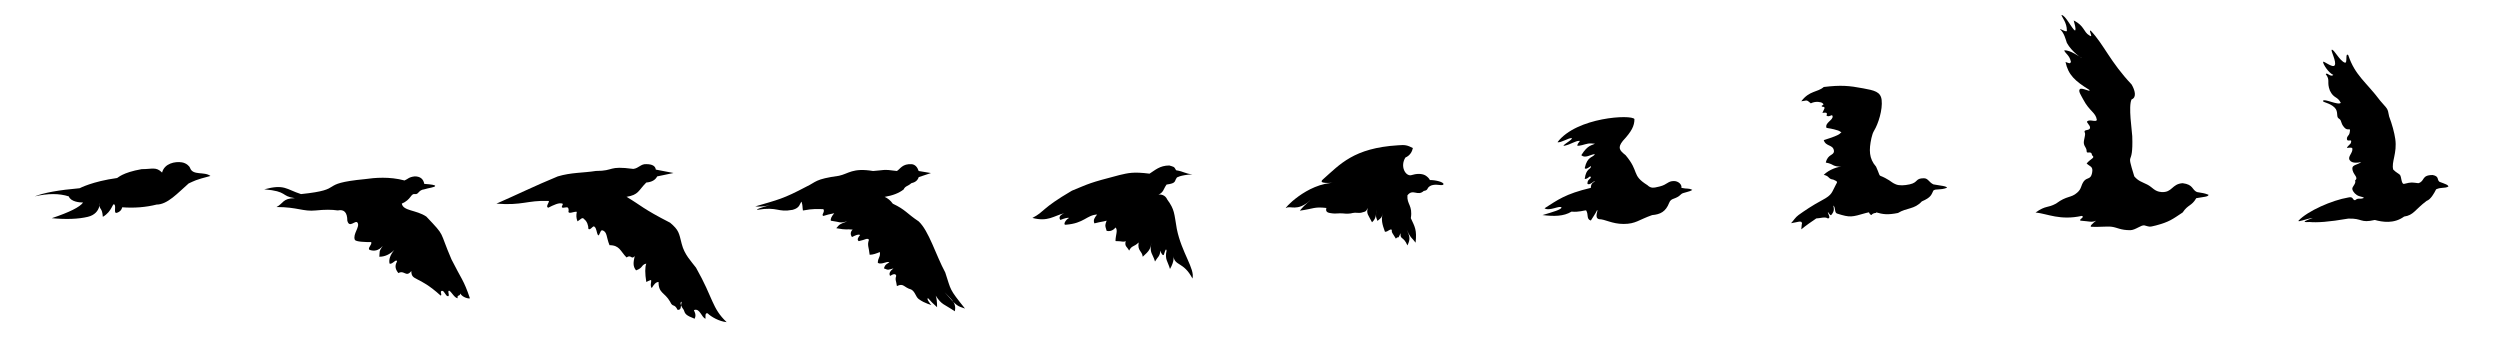
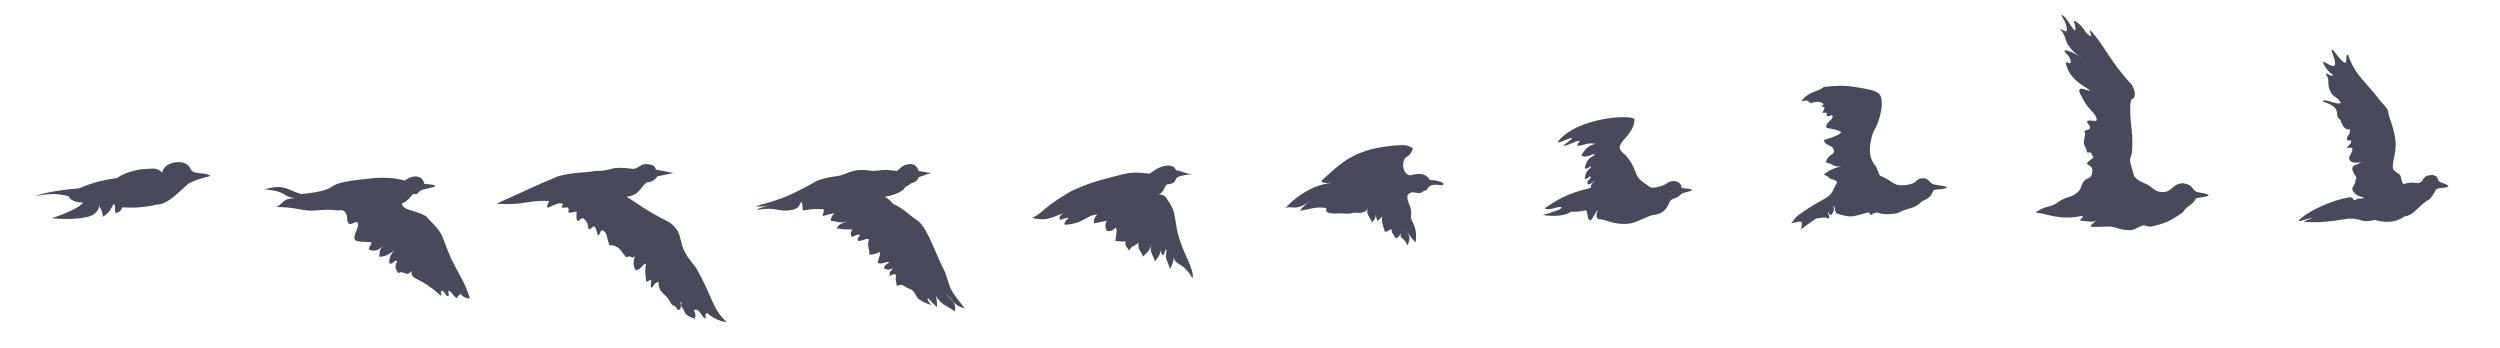
<svg xmlns="http://www.w3.org/2000/svg" id="bird-cells" viewBox="0 0 3671 510">
  <g fill="none" fill-rule="evenodd">
    <g>
      <path class="cell-container" stroke="none" d="M.5.5h359v509H.5z" />
      <path class="cell-container" stroke="none" d="M359.5.5h359v509h-359z" />
      <path class="cell-container" stroke="none" d="M718.5.5h359v509h-359z" />
      <path class="cell-container" stroke="none" d="M1077.5.5h370v509h-370z" />
      <path class="cell-container" stroke="none" d="M1448.5.5h370v509h-370z" />
      <path class="cell-container" stroke="none" d="M1818.5.5h370v509h-370z" />
      <path class="cell-container" stroke="none" d="M2189.5.5h370v509h-370z" />
      <path class="cell-container" stroke="none" d="M2559.5.5h370v509h-370z" />
      <path class="cell-container" stroke="none" d="M2930.5.5h370v509h-370z" />
      <path class="cell-container" stroke="none" d="M3300.5.5h370v509h-370z" />
-       <path fill="#000" d="M51 288.38c13.33-5.34 35.33-9.34 66-12 0 0 18.44-9.95 55-15 1.04-.15 7.5-8 36-13 16 0 21-3.88 30 5 3.53-13.53 19.13-16.58 29-15 6.9 1.1 11.3 5.93 12 8 4 12 21 5 30 12-23 6-23 7-32 11-16 14-31 31-47 31-16 4-32.83 5.33-50.5 4-1 4-3.5 6.66-7.5 8-6 2-1-9-4-12s-3 10-17 18c-1-14-5-10-5-18s4 13-17 18c-14 3.33-31.67 4-53 2 26-8.67 41.33-16.34 46-23-5 0-18-1-21-9-14-4.5-30.67-4.5-50 0z" />
-       <path fill="#000" d="M639 273c0 2.07-10 3-16 5-9 1-8 8-14 7s-5 8-19 14c2 11 21 9 36 19 29 30.62 18 19 37 63 14 28 18 30 27 57-1 1-11-1-14-7-1 5-5 1-4 7-5-1-8-8-12-11-4-1 1 7-2 8-4 0-5-8-9-8-4 1 1 6-2 7-33-30-43-21-43-36-8 10-10-2-19 3-4-5-6-10-2-17-1-5-7 5-11 3-1.33-6 1-12.67 7-20-6.67 6.67-14 10-22 10 1-10-1-6.5 5-16-6 7.5-13 8-19 6-4.43-2.1 4-8 2-11.5-8 0-22.76-.3-24-3.5-3.26-8.4 8-19 4-25-3.12-4.67-12 9-15-3 0-12-4.67-17-14-15-8.67-1.33-19.33-1.33-32 0-19 2-27-5-58-5 10-5 9-13 27-13-21-3-10-10-45-13 30-8 32 0 54 7 68-7 22-15 94-22 14-2 36-4 58 2 5-2 6-5 15-6 8 0 12.67 3.67 14 11 10.67.72 16 1.72 16 3z" />
-       <path fill="#000" d="M729 299.03c32-14 56-26 90-40 20-6 37-5 56-8 28 0 17-8 55-3 8-1 10.95-7.5 19-7 8.67 0 13.33 2.66 14 8l26 5-24 5c-2.67 5.33-8 8.33-16 9-12 12-11 18-29 21 22 13 23 17 64 38 13 11 13 15 17 31 4 15.98 14.06 25.74 21 35 26 46 23 59 45 80-11-1-23-8-28-13-4-1-3 5-3 8-6-2-8-15-16-13-3.46 0 4 5 0 13-13-5-14-7-16-13-3-4-7-11-3-12-2 8 0 12-6 12-5-10-7-3-11-12-8-14-17-12-17-29-4 0-7 4-10 9-3-4 0-9-1-12-2 .66-4.33 1.66-7 3-2-12.67-2-21.67 0-27-8 2-4 6-15 10-5-6-4-12-2-21-5 6-5-3-12 2-9-9-10-18-25-18-5-12-3-20-11-22-3.23.86-4 10-6 7s-2-10-5-12c-2-3-6 6-9 3 0-5-2-11-6-14-3-4-5 0-10 3-2-5-2-9-1-14-4-1-14 5-12-2 0-7-4-4-8-4-5 0 1-5-1-6-5-2-13 2-21 6-5-2 4-10 0-10-31-1-38 7-76 4z" />
-       <path fill="#000" d="M1367 254.1l-18-3c-2-6-5.33-9.35-10-10-14-1-17 7-22 10-21-3-19-1-35 0-30-5-36 4-50 7-36 5-33 9-48 16-34 18-41 19-75 29 6.67.65 14 0 22-2-14.67 4-21 6.32-19 7 31-5 29.02 4.23 52 0 11-3 10-9 13-12 2 7 1 7 2 13 16-3 21-2 30-2 3 4-3.66 8.6 0 10 4-1.35 9.33-2.68 16-4-4 4.65-5.67 8.32-5 11 15 2 12 4 24 1-11 4-11 4-16 10 16 3 14 1 24 2-4 4-3 8-1 11 6-3 9.53-4.5 12-3-3 3.44-5 7-2 9 10-2 12.4-5.28 15-2-3 8 0 11 1 22 5 0 10-2 15-4 1 8-3 8-3 16 6 3 13-3 17-1-7 4-7 6-8 9 7 3 6 2 14 0-5.33 4-7 7.65-5 11 5.33-3.35 8.33-3.35 9 0-2 6 0 7 1 15 10-5 10 2 21 5 5.97 3.27 6.4 10.54 11 14 9 6.74 20 9 19 9s-9-11-5-10c3.33 4 7.67 8.32 13 13 0-8-.67-13.68-2-17 9 14 12 12 28 23 3-13-6-18-15-28 19 22 19 20 30 24-24-30-20-26-29-53-14-26-24-61-39-75-18-12-19-17-38-26-3.33-4.68-7.33-8-12-10 12-2 21.33-5.68 28-11 2-5 7-5 11-9 6-1.35 9.67-4.35 11-9l18-6z" />
-       <path fill="#000" d="M1751 256c-11-1-12-4-24-6-3-6-4-5-10-7-14 0-21 7-29 12-24-3-31-1-44 2-46 12-43 12-70 23-46 27-39 30-58 40 23 6 31-3 47-7-6.67 2.67-8.67 6-6 10 6.67-2.67 11-3.67 13-3-5 2-9.7 10.57-5 10 27-2 30.7-14.27 46-15-4 5-6 8-4 13 12-3 11-2 18-4-2 6-3 6 0 15 8.5 2 13-5 13-5 4 4 0 11 0 20 11 0 11 2 15 0-2 8 2 8 5 14 4-8 7-5 14-12-2 13 5 12 6 21 10-9 11-11 13-21-4 15 2 17 5 28 4-7 7-7 8-16 1 5 3.98 7.87 5 6 3-10 3.32-8.12 4-6-3 13 2 16 5 27 7-12 5-18 5-19 2 15 15 8 28 33 4-14-16-38-23-73-4-23-3-28-14-43-3-7-10-8-13-7 8-4 7-8 12-15 15-2 11-5 15-10-1 0 5-4 23-5z" />
-       <path fill="#000" d="M2119.66 270.36c0-3-11-6-20-6-1.34-2.67-3.67-5-7-7-5.34-2.67-12.34-2.67-21 0-8 1-16-13-8-26 7-3 10-9 11-14-8-4-11-5-22-4-65 4-85 28-110 50-8 7 10 5 18 5-42 0-78 41-72 37s16 6 35-11c2-1-7 5-15 15 21-3 21-6 39-4-2 7 3.6 7.22 9 8 4.33.62 9.2-.44 15 0 12.53 1.4 13-1 18-1 6 0 5.35.6 9 0 9-2 7-3 10-7-3 8 1 11 6 21 7-6 6-14 6-19 0 13-1 9 2 17 6-5 6-4 8-12-3 10-1 17 3 28 5 0 6.84-4.66 10-3 0 5 0 3 6 13 5-5 2 3 7-8-1 10 4 4 10 18 5-10 3-14-1-23 6 13 8 12 13 19 2-19-1-23-7-36 3-19-6-20-5-33.5 8-10.5 15 2 24-6.5 7-1 4-4 9-7 8-5 19 1 20-3z" />
-       <path fill="#000" d="M2485 278.84c-6-3-7-1-16-3 1-5-4.66-10-11-10-9.16 0-9.5 5.2-21 8-9 2.2-12.7 3.03-18-2-24-15-11-19-32-44-9-7-12-11-4-21 13-14 17-22 17-32-4-7-85-3-113 34 5.06 1.15 16.8-6.7 20.65-6 4.35 1-18.65 13-9.65 11 9-2 15-7 21-7 2.67-.05-2 2-3 7 3.78.9 9.8-1.85 16-3 3.52-.65 7.9.34 10 0-4 3-10 1-20 17 6 5.5 14-1.5 20-1.5-3 5.5-11 2.5-15 20.5 2 4 11-6 9-2 0 4-7 2-9 18 6 0 8-7 9-2-2 3-5 3-5 9 3 3 9-4 11-4-1 2-6 2-6 10-38 9-49 18-68 30 7 4.9 23-5 25-1-1.46 3.22-11 5.9-28 11 17 2 31 2 42.65-5.1 10.35 1.1 18.57-1.9 21.35-1.9 4 6 0 13 7 15 3-5 8-12 9-15 3-2-5 11 3 13 9 0 19 7 36 7 18 0 22-6 42-13 12-1 20-5 25-18 3-8 9-4 18-13 2-2 12-3 16-6z" />
-       <path fill="#000" d="M2859 275.74c-.52-2.35-8-3-20-5-6.62-3.1-7.68-9-14-9-13 0-7.83 6.16-21 9-7.7 1.67-15 2-20 0s-6.32-3.7-10-6c-19.2-11.9-10.17.25-19.17-20-10.54-12-10.6-24.55-6.83-42 .97-4.5 2.27-8.15 4-11 6-9.83 12.67-30.6 11-45-1.4-12.16-11-14-27-17-21-4-33-5-58-2-9 8-21 5-33 21 9-1 7-3 14 3 8-4 15.48-1.3 16-1 7.16 4.13-3.54 3.73 1 6 6 0 2 4 0 9 5-.5 8-1 6 4 4.4 3.22 8.36-3.24 9 1 .86 5.76-11.7 9.4-9 17 18 3 20 5 22 7-4 1 3 2-26 11 3 10 14 6 15 16 0 7-9 4-12 17 12 2 9 6 23 6-5 0-18 4-26 12 9 2 6 6 14 7 7 3 6 3.36 4 7-6.5 11.86-5 15-20 23s-26.3 15.78-35 22c-4.63 3.32-7.48 8.23-11 12 12-2 12-3 15-2 2 4 1-3 0 11 6-5 16-12 22-16 5 0 13-3 17 0 5 0 0-7 0-8.96 0-1.96 3.48 5.8 5 3.96 5-6 4-9 3-14 4 3 1 10.9 6 12 19 6 21 5 42-1 1.2-.07 2.95-.92 4.3-.96 1.2 1.42.7 3 3.7 3.96 1.57-2.35 4.93-3.06 6.83-3.1.52 0-.24-.93 0-.86 10 3 17.17 3.96 32.17.96 13-8 24-5 35-17 14-6 14-10 17-16 4-3 9 0 20-4z" />
-       <path fill="#000" d="M3243 286c-8-3-7-2-17-4-7.6-3.28-5-11-21-13-16.1 1.03-15 14-31 13-10.43-.65-13-7-21-11s-13-5-19-12c-13-42-1.27-9.56-3-59-.27-7.56-6-44-1-54 8-3 4.84-13.8 0-22-32-34-40.22-58.03-60-79-4-1 5 12-2 7-8.8-5.08-7-14-23-22 1 5 4 12 2 15-5-3-14-23-20-23 1 4 8 11 8 23 0 4-14-6-9-1s7 13 9 19c7.25 13.18 22 23 22 22-3-1-17-12-26-11 2 5 8 7 10 17-2 2 0 3-8 0 4 19 14 28 35 41 2.6 4.24-11.1-4.18-14-1-2.6 2.82 1.67 8.6 5 15 9.17 17.6 18.32 18.92 20 30-1 4-9.77-1.26-14 2-2.27 1.74 4.75 5.74 4 10-.75 4.24-9.22 1.68-8 6 2.48 2.98-2 12-1 17s4 6 4 11 7-2 8 6c5 4-1 4-8 12 5 5 10 4 8 14s-7 6-12 12c-5 7-3 11-10 17-9 8-15 4-31 16-13 7-14 2-30 13 18 2 36 12 68 5 5 2-5 5-2 7 14 1 16 3 23 0-4 3-10.62 8.7-7 9 8.53.74 23.38-.95 30 0 8.4 1.2 12.75 5 27 5 7.7 0 16.25-8.18 21-7 7.3 1.8 6 2.93 17 0 19.33-5.15 24-9 39-19 8-12 13-9 20-21 11-2 18-2 18-5z" />
-       <path fill="#000" d="M3595.2 274c0-2.56-5-4-13-7-4.25-3.13 0-8-10-10-17 0-11.03 8.98-21 12-10-1-9-2-21 1-4.15 1.04-3.9-10.8-6-13-2.97-3.06-5-3-10-8-3-11 6-24 3-45-1.34-9.32-4.68-21.56-9-33-2.45-13.1-2-10-13-23-21-28-37-37-47-67-4.96-4.56-.68 12.44-5 11-7.68-2.56-15.4-19-19-19-2.9 0 7.5 17.9 4 23-3 4.4-17-7.67-17-5 0 3.33 8 16 15 19-4 4-9.5-4.6-11-1 7 9 1 11 6 24 5.77 12.05 11 8 16 18-3.62 4.17-24.5-6.8-26-3-1.02 2.53 9.7 2.7 17 10 6 6 1.8 13.48 6 16 5 3 2 6 8 13s10-2 8 8c-.94 4.66-4 4.34-4 9 0 5.34 8-1 6 5 0 2.57-4 4-6 8 0 .72 7.58-1.47 8 1 1.08 6.53-7.23 11.8-4 17 3.27 5.3 12 4 17 3-5 4-13 3.95-13 9 0 9.45 10 13 4 18 2 5-5 9-4 13s5.17 8.47 10 10c3.24 1.03 9 2 6 3-6 2-7-1-12 3-4.25 0-2-6-10-4-24 4-60 20-73 34-2 3 12-3 21-4-8 3-20 7-5 6 11 1 28 0 57-5 21.46-.66 17 7 39 2 11 3 28 6 43-5 14-2 15.58-9.85 33-23 6-2 11-11 14-17 7.8-3.53 12-1 18-4z" />
+       <path fill="#49495C" d="M51 288.38c13.33-5.34 35.33-9.34 66-12 0 0 18.44-9.95 55-15 1.04-.15 7.5-8 36-13 16 0 21-3.88 30 5 3.53-13.53 19.13-16.58 29-15 6.9 1.1 11.3 5.93 12 8 4 12 21 5 30 12-23 6-23 7-32 11-16 14-31 31-47 31-16 4-32.83 5.33-50.5 4-1 4-3.5 6.66-7.5 8-6 2-1-9-4-12s-3 10-17 18c-1-14-5-10-5-18s4 13-17 18c-14 3.33-31.67 4-53 2 26-8.67 41.33-16.34 46-23-5 0-18-1-21-9-14-4.5-30.67-4.5-50 0z" />
+       <path fill="#49495C" d="M639 273c0 2.07-10 3-16 5-9 1-8 8-14 7s-5 8-19 14c2 11 21 9 36 19 29 30.62 18 19 37 63 14 28 18 30 27 57-1 1-11-1-14-7-1 5-5 1-4 7-5-1-8-8-12-11-4-1 1 7-2 8-4 0-5-8-9-8-4 1 1 6-2 7-33-30-43-21-43-36-8 10-10-2-19 3-4-5-6-10-2-17-1-5-7 5-11 3-1.33-6 1-12.67 7-20-6.67 6.67-14 10-22 10 1-10-1-6.5 5-16-6 7.5-13 8-19 6-4.43-2.1 4-8 2-11.5-8 0-22.76-.3-24-3.5-3.26-8.4 8-19 4-25-3.12-4.67-12 9-15-3 0-12-4.67-17-14-15-8.67-1.33-19.33-1.33-32 0-19 2-27-5-58-5 10-5 9-13 27-13-21-3-10-10-45-13 30-8 32 0 54 7 68-7 22-15 94-22 14-2 36-4 58 2 5-2 6-5 15-6 8 0 12.67 3.67 14 11 10.67.72 16 1.72 16 3z" />
+       <path fill="#49495C" d="M729 299.03c32-14 56-26 90-40 20-6 37-5 56-8 28 0 17-8 55-3 8-1 10.95-7.5 19-7 8.67 0 13.33 2.66 14 8l26 5-24 5c-2.67 5.33-8 8.33-16 9-12 12-11 18-29 21 22 13 23 17 64 38 13 11 13 15 17 31 4 15.98 14.06 25.74 21 35 26 46 23 59 45 80-11-1-23-8-28-13-4-1-3 5-3 8-6-2-8-15-16-13-3.46 0 4 5 0 13-13-5-14-7-16-13-3-4-7-11-3-12-2 8 0 12-6 12-5-10-7-3-11-12-8-14-17-12-17-29-4 0-7 4-10 9-3-4 0-9-1-12-2 .66-4.33 1.66-7 3-2-12.67-2-21.67 0-27-8 2-4 6-15 10-5-6-4-12-2-21-5 6-5-3-12 2-9-9-10-18-25-18-5-12-3-20-11-22-3.23.86-4 10-6 7s-2-10-5-12c-2-3-6 6-9 3 0-5-2-11-6-14-3-4-5 0-10 3-2-5-2-9-1-14-4-1-14 5-12-2 0-7-4-4-8-4-5 0 1-5-1-6-5-2-13 2-21 6-5-2 4-10 0-10-31-1-38 7-76 4z" />
+       <path fill="#49495C" d="M1367 254.1l-18-3c-2-6-5.33-9.35-10-10-14-1-17 7-22 10-21-3-19-1-35 0-30-5-36 4-50 7-36 5-33 9-48 16-34 18-41 19-75 29 6.67.65 14 0 22-2-14.67 4-21 6.32-19 7 31-5 29.02 4.23 52 0 11-3 10-9 13-12 2 7 1 7 2 13 16-3 21-2 30-2 3 4-3.66 8.6 0 10 4-1.35 9.33-2.68 16-4-4 4.65-5.67 8.32-5 11 15 2 12 4 24 1-11 4-11 4-16 10 16 3 14 1 24 2-4 4-3 8-1 11 6-3 9.53-4.5 12-3-3 3.44-5 7-2 9 10-2 12.4-5.28 15-2-3 8 0 11 1 22 5 0 10-2 15-4 1 8-3 8-3 16 6 3 13-3 17-1-7 4-7 6-8 9 7 3 6 2 14 0-5.33 4-7 7.65-5 11 5.33-3.35 8.33-3.35 9 0-2 6 0 7 1 15 10-5 10 2 21 5 5.97 3.27 6.4 10.54 11 14 9 6.74 20 9 19 9s-9-11-5-10c3.33 4 7.67 8.32 13 13 0-8-.67-13.68-2-17 9 14 12 12 28 23 3-13-6-18-15-28 19 22 19 20 30 24-24-30-20-26-29-53-14-26-24-61-39-75-18-12-19-17-38-26-3.33-4.68-7.33-8-12-10 12-2 21.33-5.68 28-11 2-5 7-5 11-9 6-1.35 9.67-4.35 11-9l18-6z" />
+       <path fill="#49495C" d="M1751 256c-11-1-12-4-24-6-3-6-4-5-10-7-14 0-21 7-29 12-24-3-31-1-44 2-46 12-43 12-70 23-46 27-39 30-58 40 23 6 31-3 47-7-6.67 2.67-8.67 6-6 10 6.67-2.67 11-3.67 13-3-5 2-9.7 10.57-5 10 27-2 30.7-14.27 46-15-4 5-6 8-4 13 12-3 11-2 18-4-2 6-3 6 0 15 8.5 2 13-5 13-5 4 4 0 11 0 20 11 0 11 2 15 0-2 8 2 8 5 14 4-8 7-5 14-12-2 13 5 12 6 21 10-9 11-11 13-21-4 15 2 17 5 28 4-7 7-7 8-16 1 5 3.98 7.87 5 6 3-10 3.32-8.12 4-6-3 13 2 16 5 27 7-12 5-18 5-19 2 15 15 8 28 33 4-14-16-38-23-73-4-23-3-28-14-43-3-7-10-8-13-7 8-4 7-8 12-15 15-2 11-5 15-10-1 0 5-4 23-5z" />
+       <path fill="#49495C" d="M2119.66 270.36c0-3-11-6-20-6-1.34-2.67-3.67-5-7-7-5.34-2.67-12.34-2.67-21 0-8 1-16-13-8-26 7-3 10-9 11-14-8-4-11-5-22-4-65 4-85 28-110 50-8 7 10 5 18 5-42 0-78 41-72 37s16 6 35-11c2-1-7 5-15 15 21-3 21-6 39-4-2 7 3.6 7.22 9 8 4.33.62 9.2-.44 15 0 12.53 1.4 13-1 18-1 6 0 5.35.6 9 0 9-2 7-3 10-7-3 8 1 11 6 21 7-6 6-14 6-19 0 13-1 9 2 17 6-5 6-4 8-12-3 10-1 17 3 28 5 0 6.84-4.66 10-3 0 5 0 3 6 13 5-5 2 3 7-8-1 10 4 4 10 18 5-10 3-14-1-23 6 13 8 12 13 19 2-19-1-23-7-36 3-19-6-20-5-33.5 8-10.5 15 2 24-6.5 7-1 4-4 9-7 8-5 19 1 20-3z" />
+       <path fill="#49495C" d="M2485 278.84c-6-3-7-1-16-3 1-5-4.66-10-11-10-9.16 0-9.5 5.2-21 8-9 2.2-12.7 3.03-18-2-24-15-11-19-32-44-9-7-12-11-4-21 13-14 17-22 17-32-4-7-85-3-113 34 5.06 1.15 16.8-6.7 20.65-6 4.35 1-18.65 13-9.65 11 9-2 15-7 21-7 2.67-.05-2 2-3 7 3.78.9 9.8-1.85 16-3 3.52-.65 7.9.34 10 0-4 3-10 1-20 17 6 5.5 14-1.5 20-1.5-3 5.5-11 2.5-15 20.5 2 4 11-6 9-2 0 4-7 2-9 18 6 0 8-7 9-2-2 3-5 3-5 9 3 3 9-4 11-4-1 2-6 2-6 10-38 9-49 18-68 30 7 4.9 23-5 25-1-1.46 3.22-11 5.9-28 11 17 2 31 2 42.65-5.1 10.35 1.1 18.57-1.9 21.35-1.9 4 6 0 13 7 15 3-5 8-12 9-15 3-2-5 11 3 13 9 0 19 7 36 7 18 0 22-6 42-13 12-1 20-5 25-18 3-8 9-4 18-13 2-2 12-3 16-6z" />
+       <path fill="#49495C" d="M2859 275.74c-.52-2.35-8-3-20-5-6.62-3.1-7.68-9-14-9-13 0-7.83 6.16-21 9-7.7 1.67-15 2-20 0s-6.32-3.7-10-6c-19.2-11.9-10.17.25-19.17-20-10.54-12-10.6-24.55-6.83-42 .97-4.5 2.27-8.15 4-11 6-9.83 12.67-30.6 11-45-1.4-12.16-11-14-27-17-21-4-33-5-58-2-9 8-21 5-33 21 9-1 7-3 14 3 8-4 15.48-1.3 16-1 7.16 4.13-3.54 3.73 1 6 6 0 2 4 0 9 5-.5 8-1 6 4 4.4 3.22 8.36-3.24 9 1 .86 5.76-11.7 9.4-9 17 18 3 20 5 22 7-4 1 3 2-26 11 3 10 14 6 15 16 0 7-9 4-12 17 12 2 9 6 23 6-5 0-18 4-26 12 9 2 6 6 14 7 7 3 6 3.36 4 7-6.5 11.86-5 15-20 23s-26.3 15.78-35 22c-4.63 3.32-7.48 8.23-11 12 12-2 12-3 15-2 2 4 1-3 0 11 6-5 16-12 22-16 5 0 13-3 17 0 5 0 0-7 0-8.96 0-1.96 3.48 5.8 5 3.96 5-6 4-9 3-14 4 3 1 10.9 6 12 19 6 21 5 42-1 1.2-.07 2.95-.92 4.3-.96 1.2 1.42.7 3 3.7 3.96 1.57-2.35 4.93-3.06 6.83-3.1.52 0-.24-.93 0-.86 10 3 17.17 3.96 32.17.96 13-8 24-5 35-17 14-6 14-10 17-16 4-3 9 0 20-4z" />
+       <path fill="#49495C" d="M3243 286c-8-3-7-2-17-4-7.6-3.28-5-11-21-13-16.1 1.03-15 14-31 13-10.43-.65-13-7-21-11s-13-5-19-12c-13-42-1.27-9.56-3-59-.27-7.56-6-44-1-54 8-3 4.84-13.8 0-22-32-34-40.22-58.03-60-79-4-1 5 12-2 7-8.8-5.08-7-14-23-22 1 5 4 12 2 15-5-3-14-23-20-23 1 4 8 11 8 23 0 4-14-6-9-1s7 13 9 19c7.25 13.18 22 23 22 22-3-1-17-12-26-11 2 5 8 7 10 17-2 2 0 3-8 0 4 19 14 28 35 41 2.6 4.24-11.1-4.18-14-1-2.6 2.82 1.67 8.6 5 15 9.17 17.6 18.32 18.92 20 30-1 4-9.77-1.26-14 2-2.27 1.74 4.75 5.74 4 10-.75 4.24-9.22 1.68-8 6 2.48 2.98-2 12-1 17s4 6 4 11 7-2 8 6c5 4-1 4-8 12 5 5 10 4 8 14s-7 6-12 12c-5 7-3 11-10 17-9 8-15 4-31 16-13 7-14 2-30 13 18 2 36 12 68 5 5 2-5 5-2 7 14 1 16 3 23 0-4 3-10.62 8.7-7 9 8.53.74 23.38-.95 30 0 8.4 1.2 12.75 5 27 5 7.7 0 16.25-8.18 21-7 7.3 1.8 6 2.93 17 0 19.33-5.15 24-9 39-19 8-12 13-9 20-21 11-2 18-2 18-5z" />
+       <path fill="#49495C" d="M3595.2 274c0-2.56-5-4-13-7-4.25-3.13 0-8-10-10-17 0-11.03 8.98-21 12-10-1-9-2-21 1-4.15 1.04-3.9-10.8-6-13-2.97-3.06-5-3-10-8-3-11 6-24 3-45-1.34-9.32-4.68-21.56-9-33-2.45-13.1-2-10-13-23-21-28-37-37-47-67-4.96-4.56-.68 12.44-5 11-7.68-2.56-15.4-19-19-19-2.9 0 7.5 17.9 4 23-3 4.4-17-7.67-17-5 0 3.33 8 16 15 19-4 4-9.5-4.6-11-1 7 9 1 11 6 24 5.77 12.05 11 8 16 18-3.62 4.17-24.5-6.8-26-3-1.02 2.53 9.7 2.7 17 10 6 6 1.8 13.48 6 16 5 3 2 6 8 13s10-2 8 8c-.94 4.66-4 4.34-4 9 0 5.34 8-1 6 5 0 2.57-4 4-6 8 0 .72 7.58-1.47 8 1 1.08 6.53-7.23 11.8-4 17 3.27 5.3 12 4 17 3-5 4-13 3.95-13 9 0 9.45 10 13 4 18 2 5-5 9-4 13s5.17 8.47 10 10c3.24 1.03 9 2 6 3-6 2-7-1-12 3-4.25 0-2-6-10-4-24 4-60 20-73 34-2 3 12-3 21-4-8 3-20 7-5 6 11 1 28 0 57-5 21.46-.66 17 7 39 2 11 3 28 6 43-5 14-2 15.58-9.85 33-23 6-2 11-11 14-17 7.8-3.53 12-1 18-4z" />
    </g>
  </g>
</svg>
